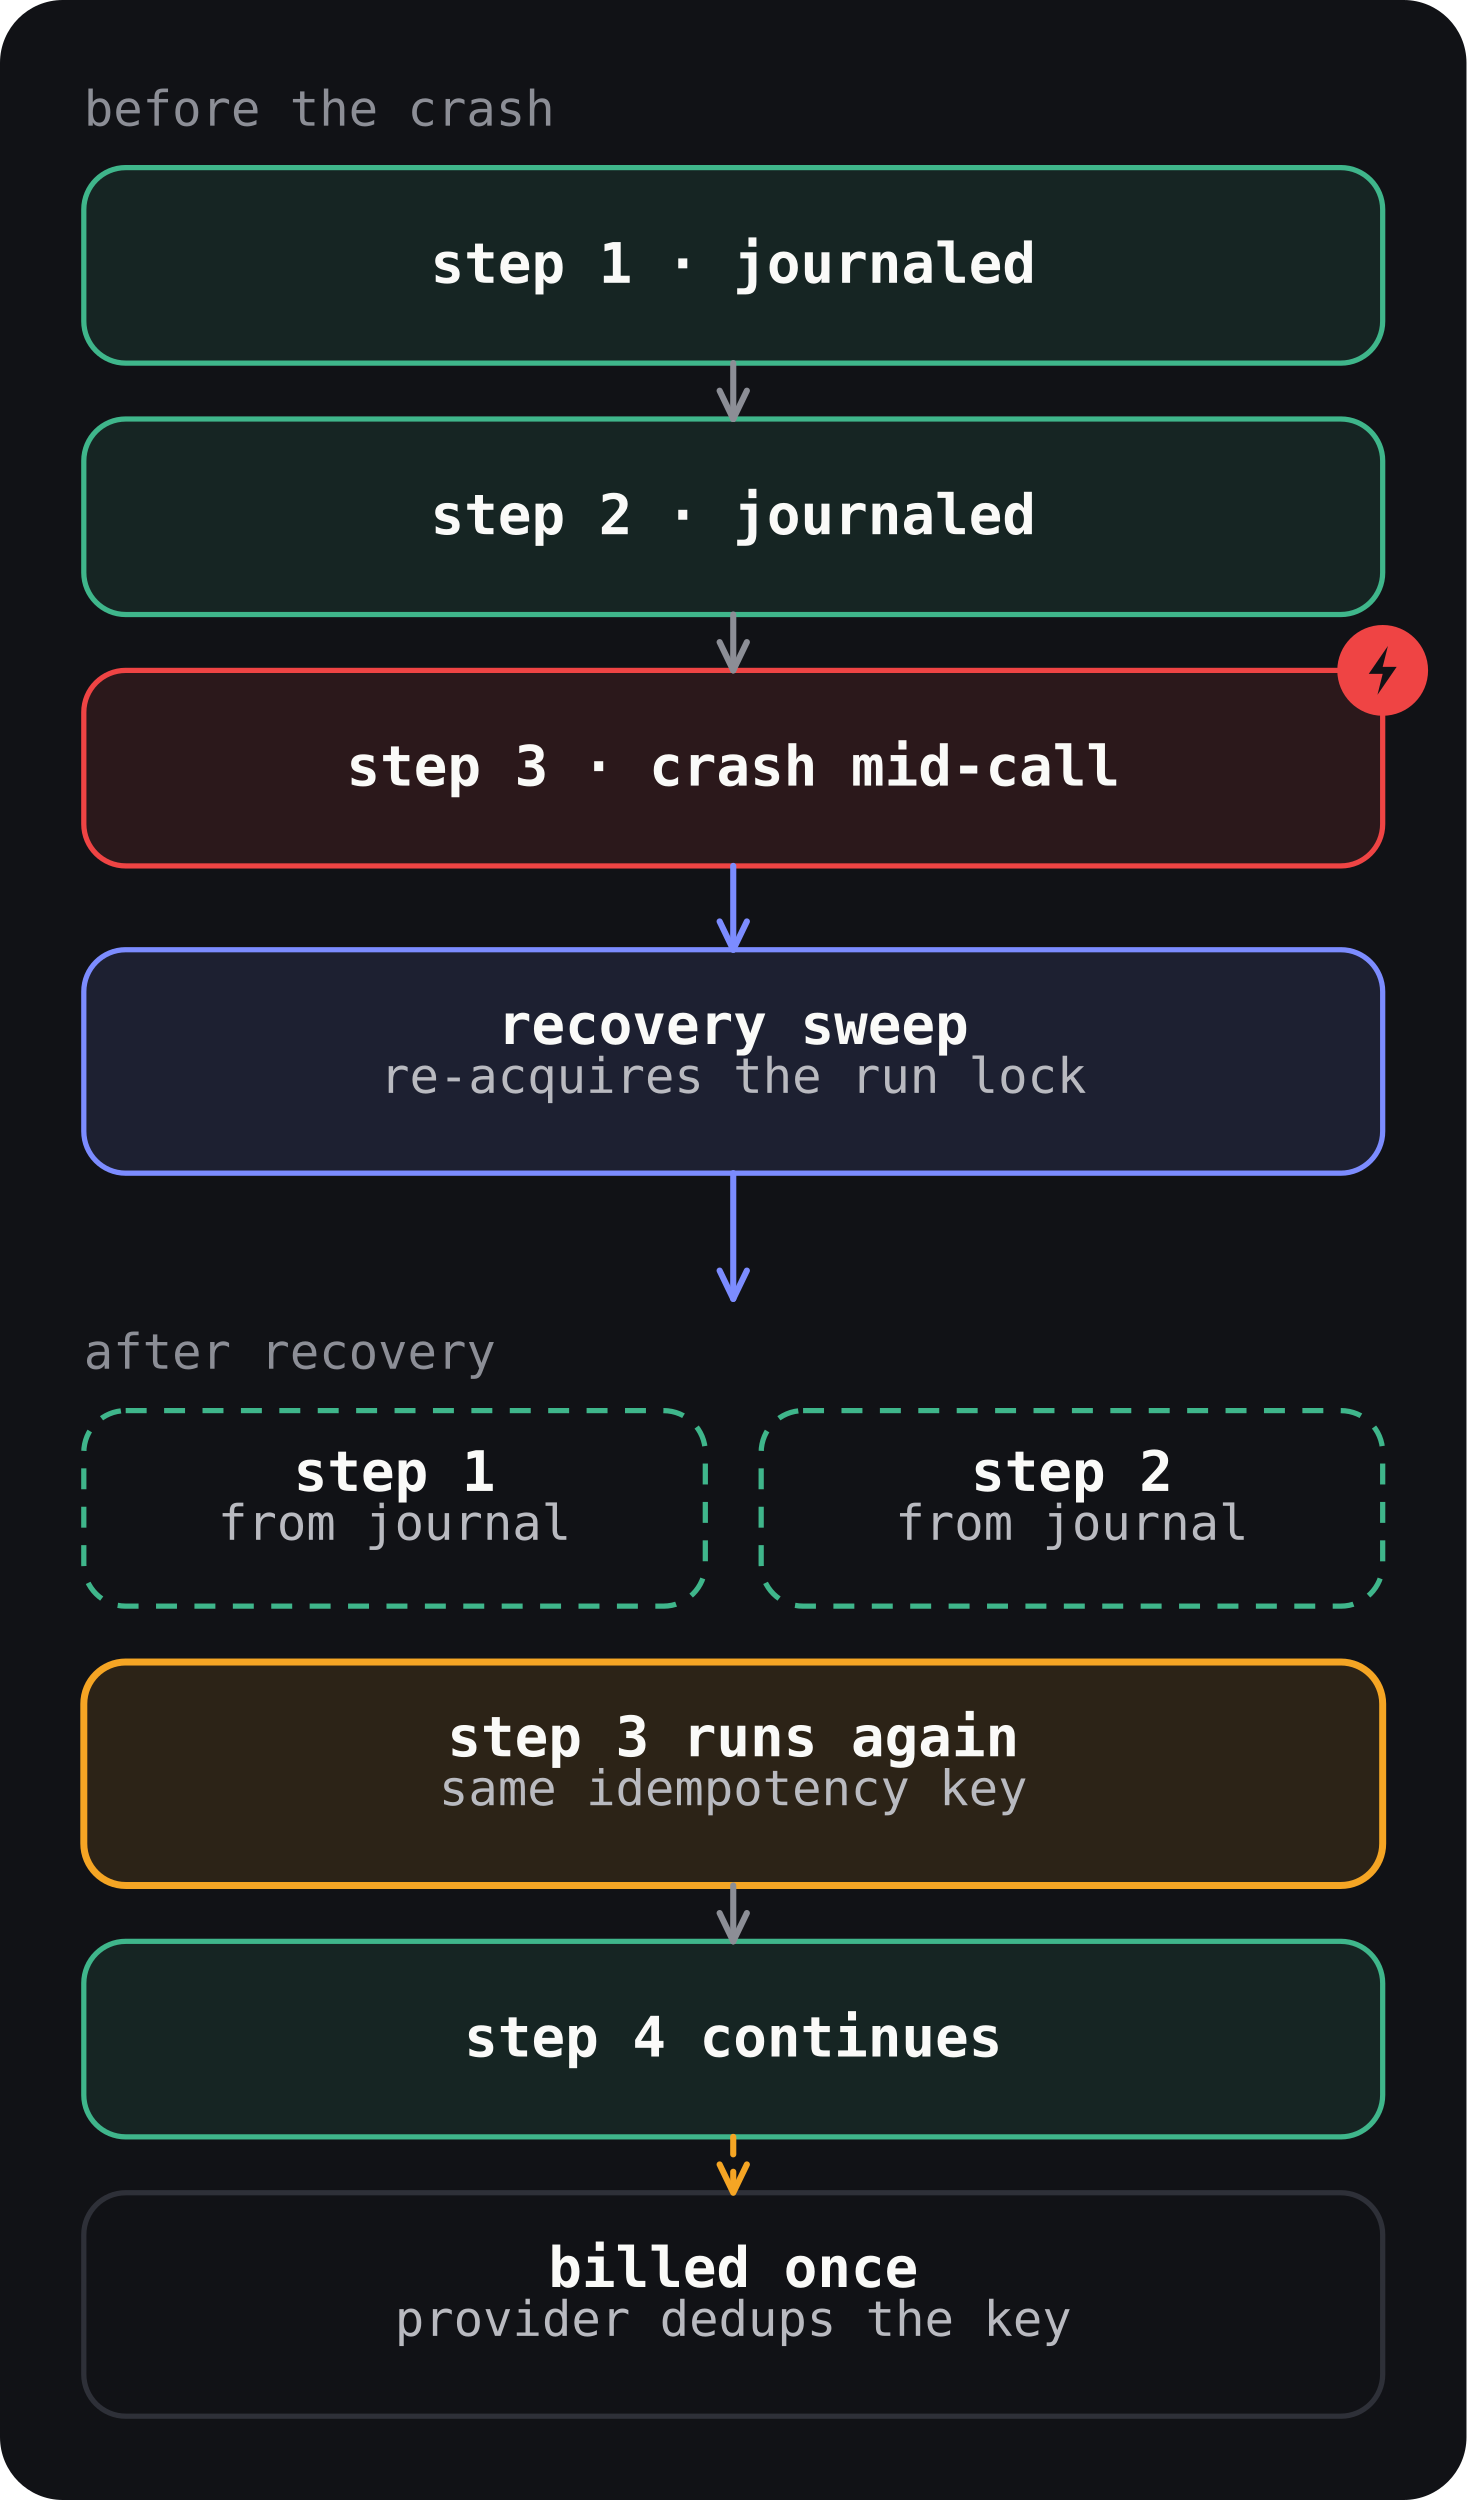
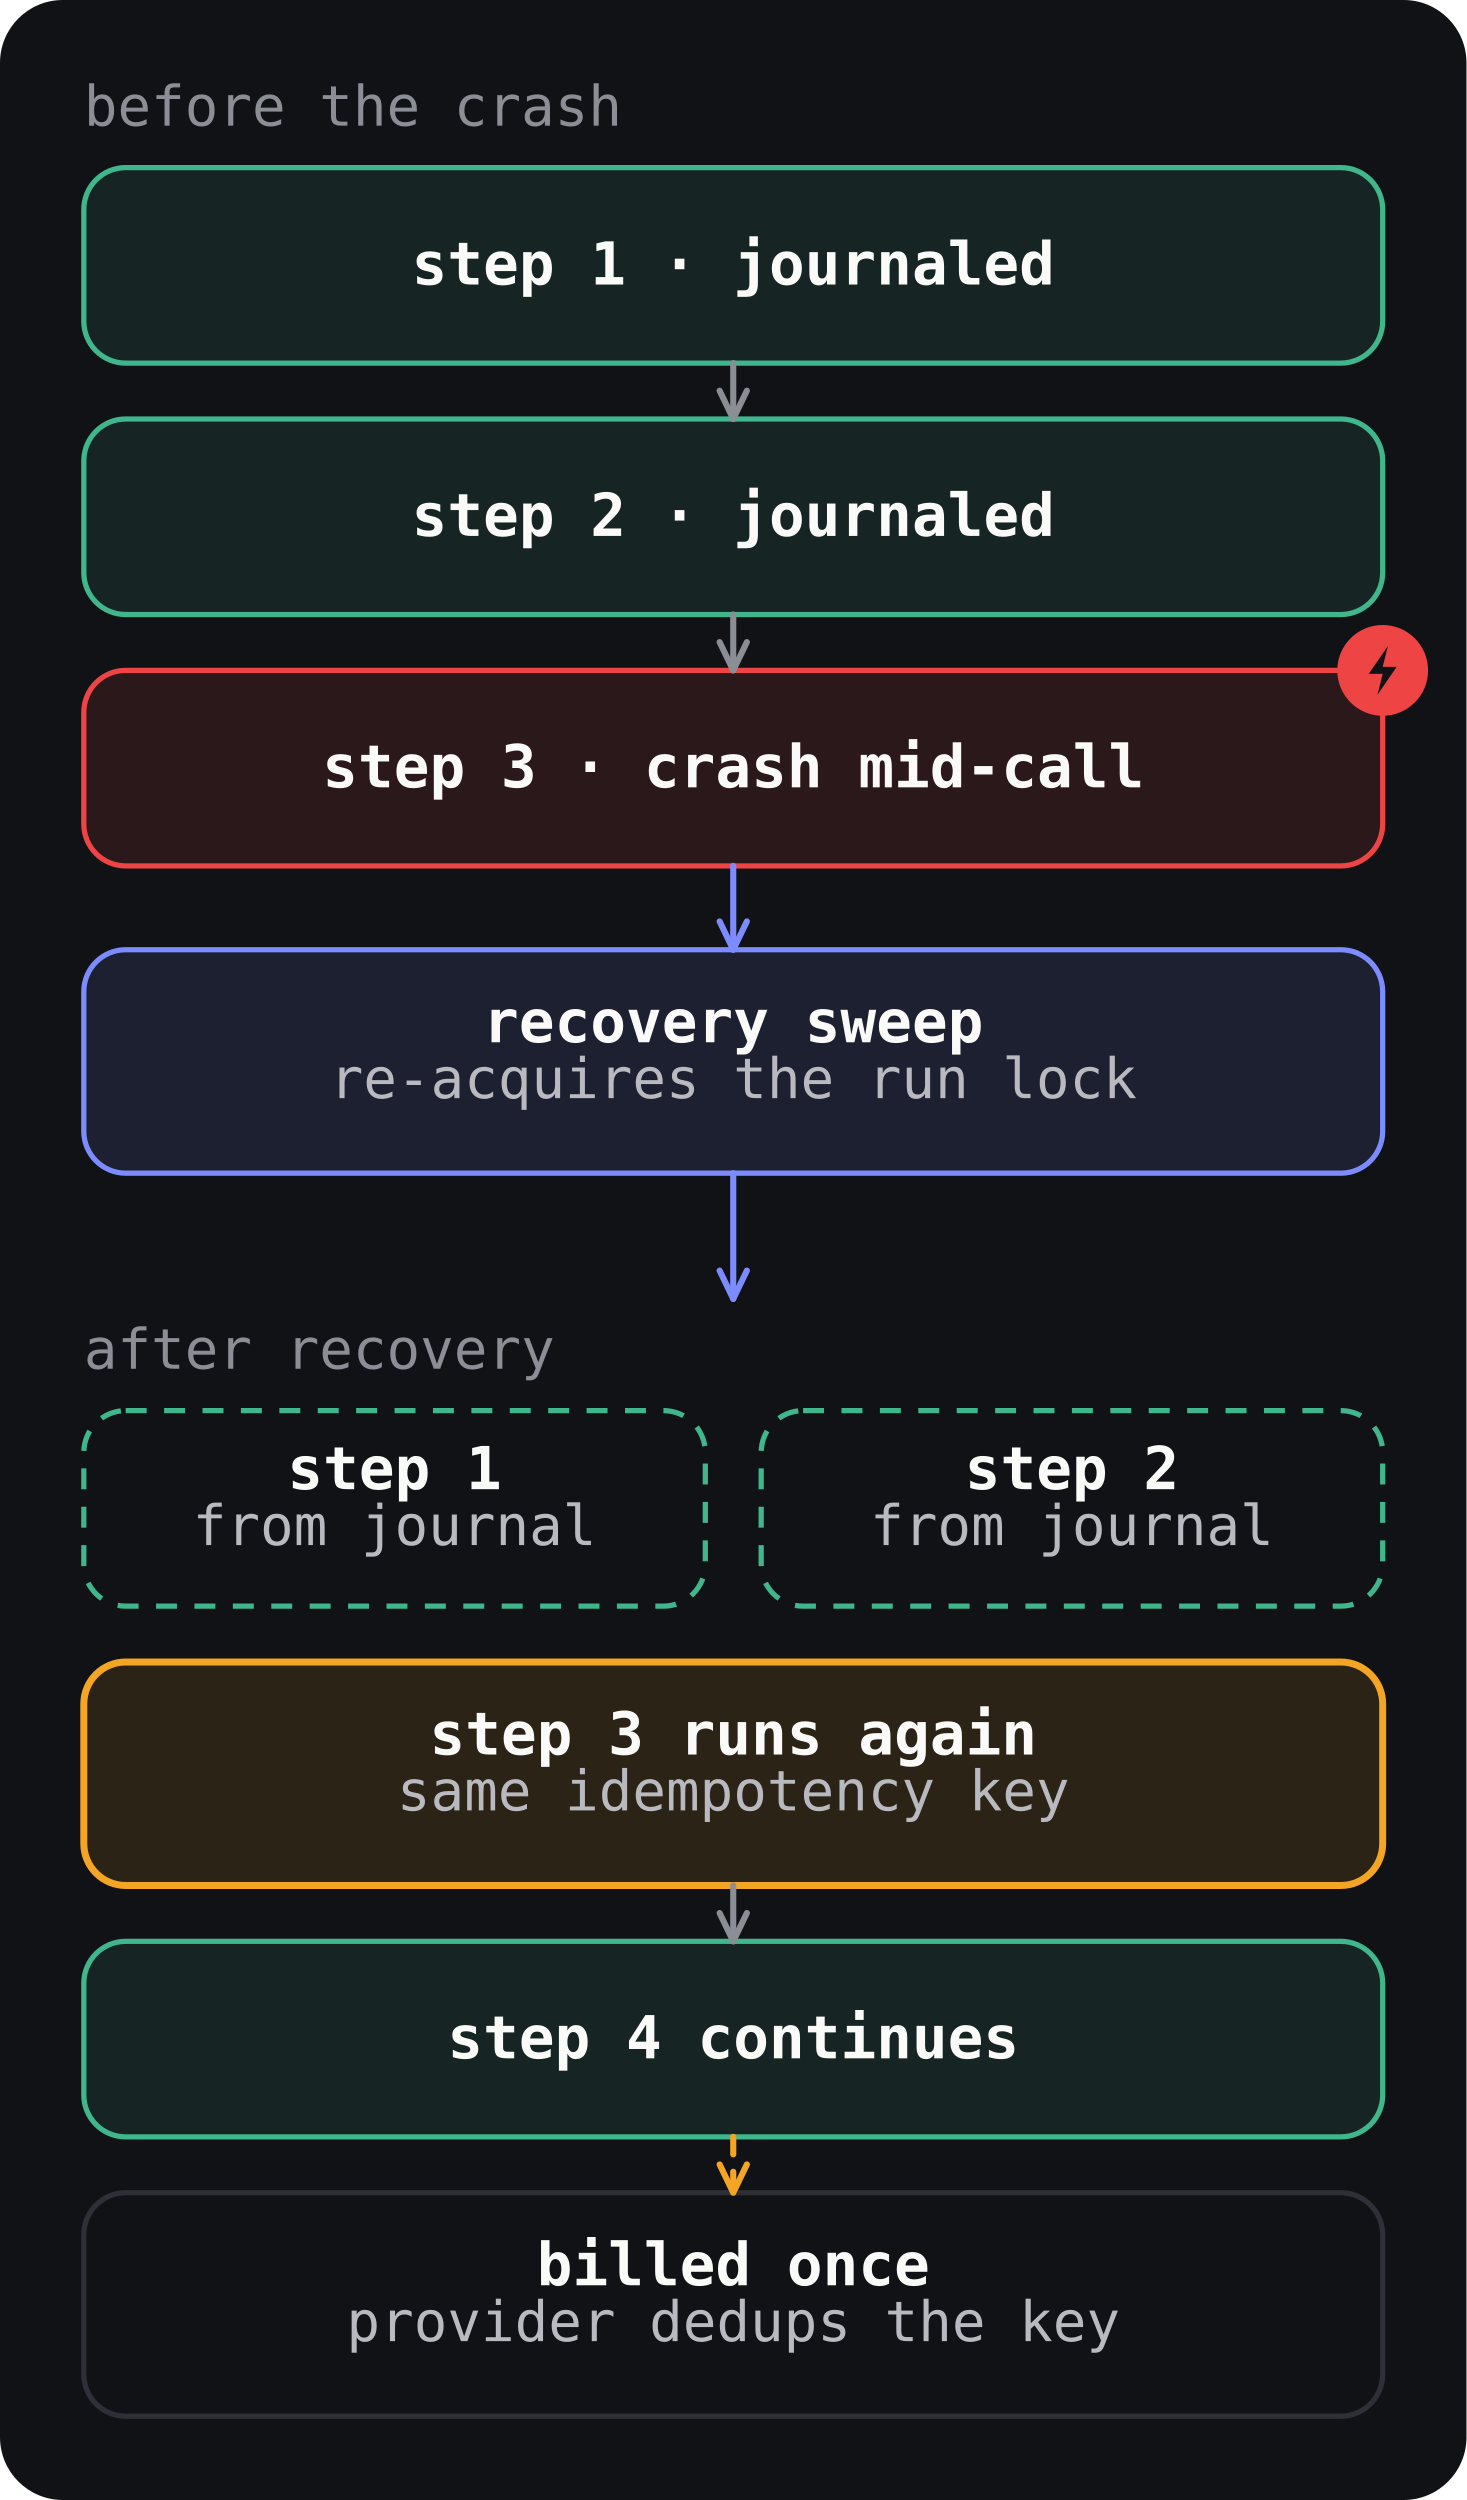
<svg xmlns="http://www.w3.org/2000/svg" viewBox="0 0 420 716" width="420" height="716" role="img" aria-labelledby="t d">
  <rect width="420" height="716" rx="18" fill="#111216" />
-   <text x="24" y="36" font-family="'JetBrains Mono', ui-monospace, SFMono-Regular, Menlo, Consolas, monospace" font-size="14" font-weight="400" fill="#8c8e96" text-anchor="start">before the crash</text>
+   <text x="24" y="36" font-family="'JetBrains Mono', ui-monospace, SFMono-Regular, Menlo, Consolas, monospace" font-size="16" font-weight="400" fill="#8c8e96" text-anchor="start">before the crash</text>
  <rect x="24" y="48" width="372" height="56" rx="12" fill="#3fb68b" fill-opacity="0.12" stroke="#3fb68b" stroke-width="1.5" />
-   <text x="210" y="81" font-family="'JetBrains Mono', ui-monospace, SFMono-Regular, Menlo, Consolas, monospace" font-size="16" font-weight="600" fill="#fafaf8" text-anchor="middle">step 1 · journaled</text>
+   <text x="210" y="81.5" font-family="'JetBrains Mono', ui-monospace, SFMono-Regular, Menlo, Consolas, monospace" font-size="17" font-weight="600" fill="#fafaf8" text-anchor="middle">step 1 · journaled</text>
  <rect x="24" y="120" width="372" height="56" rx="12" fill="#3fb68b" fill-opacity="0.12" stroke="#3fb68b" stroke-width="1.5" />
-   <text x="210" y="153" font-family="'JetBrains Mono', ui-monospace, SFMono-Regular, Menlo, Consolas, monospace" font-size="16" font-weight="600" fill="#fafaf8" text-anchor="middle">step 2 · journaled</text>
+   <text x="210" y="153.5" font-family="'JetBrains Mono', ui-monospace, SFMono-Regular, Menlo, Consolas, monospace" font-size="17" font-weight="600" fill="#fafaf8" text-anchor="middle">step 2 · journaled</text>
  <rect x="24" y="192" width="372" height="56" rx="12" fill="#ef4444" fill-opacity="0.12" stroke="#ef4444" stroke-width="1.5" />
-   <text x="210" y="225" font-family="'JetBrains Mono', ui-monospace, SFMono-Regular, Menlo, Consolas, monospace" font-size="16" font-weight="600" fill="#fafaf8" text-anchor="middle">step 3 · crash mid-call</text>
+   <text x="210" y="225.5" font-family="'JetBrains Mono', ui-monospace, SFMono-Regular, Menlo, Consolas, monospace" font-size="17" font-weight="600" fill="#fafaf8" text-anchor="middle">step 3 · crash mid-call</text>
  <circle cx="396" cy="192" r="13" fill="#ef4444" />
  <path d="M397.5 185 L392 193 L396 193 L394.5 199 L400 191 L396 191 Z" fill="#111216" />
  <path d="M210 104 L210 120" fill="none" stroke="#8c8e96" stroke-width="1.75" stroke-linecap="round" stroke-linejoin="round" />
  <path d="M206.1 111.9 L210 120 L213.9 111.9" fill="none" stroke="#8c8e96" stroke-width="1.75" stroke-linecap="round" stroke-linejoin="round" />
  <path d="M210 176 L210 192" fill="none" stroke="#8c8e96" stroke-width="1.75" stroke-linecap="round" stroke-linejoin="round" />
  <path d="M206.1 183.9 L210 192 L213.9 183.9" fill="none" stroke="#8c8e96" stroke-width="1.75" stroke-linecap="round" stroke-linejoin="round" />
  <path d="M210 248 L210 272" fill="none" stroke="#7c8cff" stroke-width="1.75" stroke-linecap="round" stroke-linejoin="round" />
  <path d="M206.1 263.9 L210 272 L213.9 263.9" fill="none" stroke="#7c8cff" stroke-width="1.75" stroke-linecap="round" stroke-linejoin="round" />
  <rect x="24" y="272" width="372" height="64" rx="12" fill="#7c8cff" fill-opacity="0.12" stroke="#7c8cff" stroke-width="1.5" />
-   <text x="210" y="299" font-family="'JetBrains Mono', ui-monospace, SFMono-Regular, Menlo, Consolas, monospace" font-size="16" font-weight="600" fill="#fafaf8" text-anchor="middle">recovery sweep</text>
-   <text x="210" y="313" font-family="'JetBrains Mono', ui-monospace, SFMono-Regular, Menlo, Consolas, monospace" font-size="14" font-weight="400" fill="#b9bac0" text-anchor="middle">re-acquires the run lock</text>
+   <text x="210" y="298.5" font-family="'JetBrains Mono', ui-monospace, SFMono-Regular, Menlo, Consolas, monospace" font-size="17" font-weight="600" fill="#fafaf8" text-anchor="middle">recovery sweep</text>
+   <text x="210" y="314.5" font-family="'JetBrains Mono', ui-monospace, SFMono-Regular, Menlo, Consolas, monospace" font-size="16" font-weight="400" fill="#b9bac0" text-anchor="middle">re-acquires the run lock</text>
  <path d="M210 336 L210 372" fill="none" stroke="#7c8cff" stroke-width="1.75" stroke-linecap="round" stroke-linejoin="round" />
  <path d="M206.1 363.9 L210 372 L213.9 363.9" fill="none" stroke="#7c8cff" stroke-width="1.75" stroke-linecap="round" stroke-linejoin="round" />
-   <text x="24" y="392" font-family="'JetBrains Mono', ui-monospace, SFMono-Regular, Menlo, Consolas, monospace" font-size="14" font-weight="400" fill="#8c8e96" text-anchor="start">after recovery</text>
+   <text x="24" y="392" font-family="'JetBrains Mono', ui-monospace, SFMono-Regular, Menlo, Consolas, monospace" font-size="16" font-weight="400" fill="#8c8e96" text-anchor="start">after recovery</text>
  <rect x="24" y="404" width="178" height="56" rx="12" fill="#111216" stroke="#3fb68b" stroke-width="1.5" stroke-dasharray="6 5" />
-   <text x="113" y="427" font-family="'JetBrains Mono', ui-monospace, SFMono-Regular, Menlo, Consolas, monospace" font-size="16" font-weight="600" fill="#fafaf8" text-anchor="middle">step 1</text>
-   <text x="113" y="441" font-family="'JetBrains Mono', ui-monospace, SFMono-Regular, Menlo, Consolas, monospace" font-size="14" font-weight="400" fill="#b9bac0" text-anchor="middle">from journal</text>
+   <text x="113" y="426.5" font-family="'JetBrains Mono', ui-monospace, SFMono-Regular, Menlo, Consolas, monospace" font-size="17" font-weight="600" fill="#fafaf8" text-anchor="middle">step 1</text>
+   <text x="113" y="442.5" font-family="'JetBrains Mono', ui-monospace, SFMono-Regular, Menlo, Consolas, monospace" font-size="16" font-weight="400" fill="#b9bac0" text-anchor="middle">from journal</text>
  <rect x="218" y="404" width="178" height="56" rx="12" fill="#111216" stroke="#3fb68b" stroke-width="1.5" stroke-dasharray="6 5" />
-   <text x="307" y="427" font-family="'JetBrains Mono', ui-monospace, SFMono-Regular, Menlo, Consolas, monospace" font-size="16" font-weight="600" fill="#fafaf8" text-anchor="middle">step 2</text>
-   <text x="307" y="441" font-family="'JetBrains Mono', ui-monospace, SFMono-Regular, Menlo, Consolas, monospace" font-size="14" font-weight="400" fill="#b9bac0" text-anchor="middle">from journal</text>
+   <text x="307" y="426.5" font-family="'JetBrains Mono', ui-monospace, SFMono-Regular, Menlo, Consolas, monospace" font-size="17" font-weight="600" fill="#fafaf8" text-anchor="middle">step 2</text>
+   <text x="307" y="442.5" font-family="'JetBrains Mono', ui-monospace, SFMono-Regular, Menlo, Consolas, monospace" font-size="16" font-weight="400" fill="#b9bac0" text-anchor="middle">from journal</text>
  <rect x="24" y="476" width="372" height="64" rx="12" fill="#f5a524" fill-opacity="0.12" stroke="#f5a524" stroke-width="2" />
-   <text x="210" y="503" font-family="'JetBrains Mono', ui-monospace, SFMono-Regular, Menlo, Consolas, monospace" font-size="16" font-weight="600" fill="#fafaf8" text-anchor="middle">step 3 runs again</text>
-   <text x="210" y="517" font-family="'JetBrains Mono', ui-monospace, SFMono-Regular, Menlo, Consolas, monospace" font-size="14" font-weight="400" fill="#b9bac0" text-anchor="middle">same idempotency key</text>
+   <text x="210" y="502.5" font-family="'JetBrains Mono', ui-monospace, SFMono-Regular, Menlo, Consolas, monospace" font-size="17" font-weight="600" fill="#fafaf8" text-anchor="middle">step 3 runs again</text>
+   <text x="210" y="518.5" font-family="'JetBrains Mono', ui-monospace, SFMono-Regular, Menlo, Consolas, monospace" font-size="16" font-weight="400" fill="#b9bac0" text-anchor="middle">same idempotency key</text>
  <rect x="24" y="556" width="372" height="56" rx="12" fill="#3fb68b" fill-opacity="0.12" stroke="#3fb68b" stroke-width="1.5" />
-   <text x="210" y="589" font-family="'JetBrains Mono', ui-monospace, SFMono-Regular, Menlo, Consolas, monospace" font-size="16" font-weight="600" fill="#fafaf8" text-anchor="middle">step 4 continues</text>
+   <text x="210" y="589.5" font-family="'JetBrains Mono', ui-monospace, SFMono-Regular, Menlo, Consolas, monospace" font-size="17" font-weight="600" fill="#fafaf8" text-anchor="middle">step 4 continues</text>
  <path d="M210 540 L210 556" fill="none" stroke="#8c8e96" stroke-width="1.75" stroke-linecap="round" stroke-linejoin="round" />
  <path d="M206.1 547.9 L210 556 L213.9 547.9" fill="none" stroke="#8c8e96" stroke-width="1.75" stroke-linecap="round" stroke-linejoin="round" />
  <rect x="24" y="628" width="372" height="64" rx="12" fill="#111216" stroke="#2e3038" stroke-width="1.5" />
-   <text x="210" y="655" font-family="'JetBrains Mono', ui-monospace, SFMono-Regular, Menlo, Consolas, monospace" font-size="16" font-weight="600" fill="#fafaf8" text-anchor="middle">billed once</text>
-   <text x="210" y="669" font-family="'JetBrains Mono', ui-monospace, SFMono-Regular, Menlo, Consolas, monospace" font-size="14" font-weight="400" fill="#b9bac0" text-anchor="middle">provider dedups the key</text>
+   <text x="210" y="654.5" font-family="'JetBrains Mono', ui-monospace, SFMono-Regular, Menlo, Consolas, monospace" font-size="17" font-weight="600" fill="#fafaf8" text-anchor="middle">billed once</text>
+   <text x="210" y="670.5" font-family="'JetBrains Mono', ui-monospace, SFMono-Regular, Menlo, Consolas, monospace" font-size="16" font-weight="400" fill="#b9bac0" text-anchor="middle">provider dedups the key</text>
  <path d="M210 612 L210 628" fill="none" stroke="#f5a524" stroke-width="1.75" stroke-linecap="round" stroke-linejoin="round" stroke-dasharray="5 5" />
  <path d="M206.1 619.9 L210 628 L213.9 619.9" fill="none" stroke="#f5a524" stroke-width="1.75" stroke-linecap="round" stroke-linejoin="round" />
</svg>
